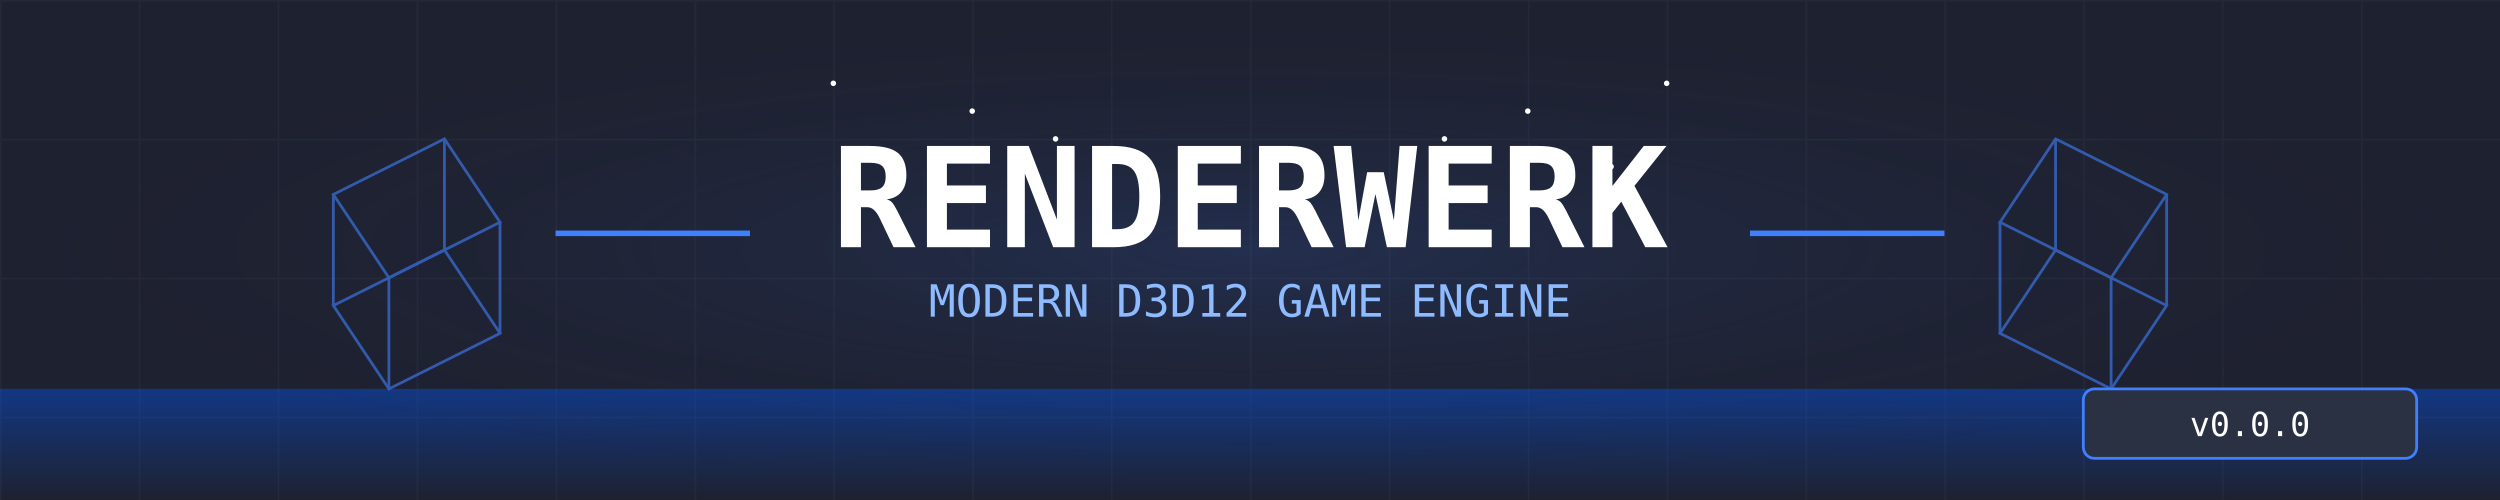
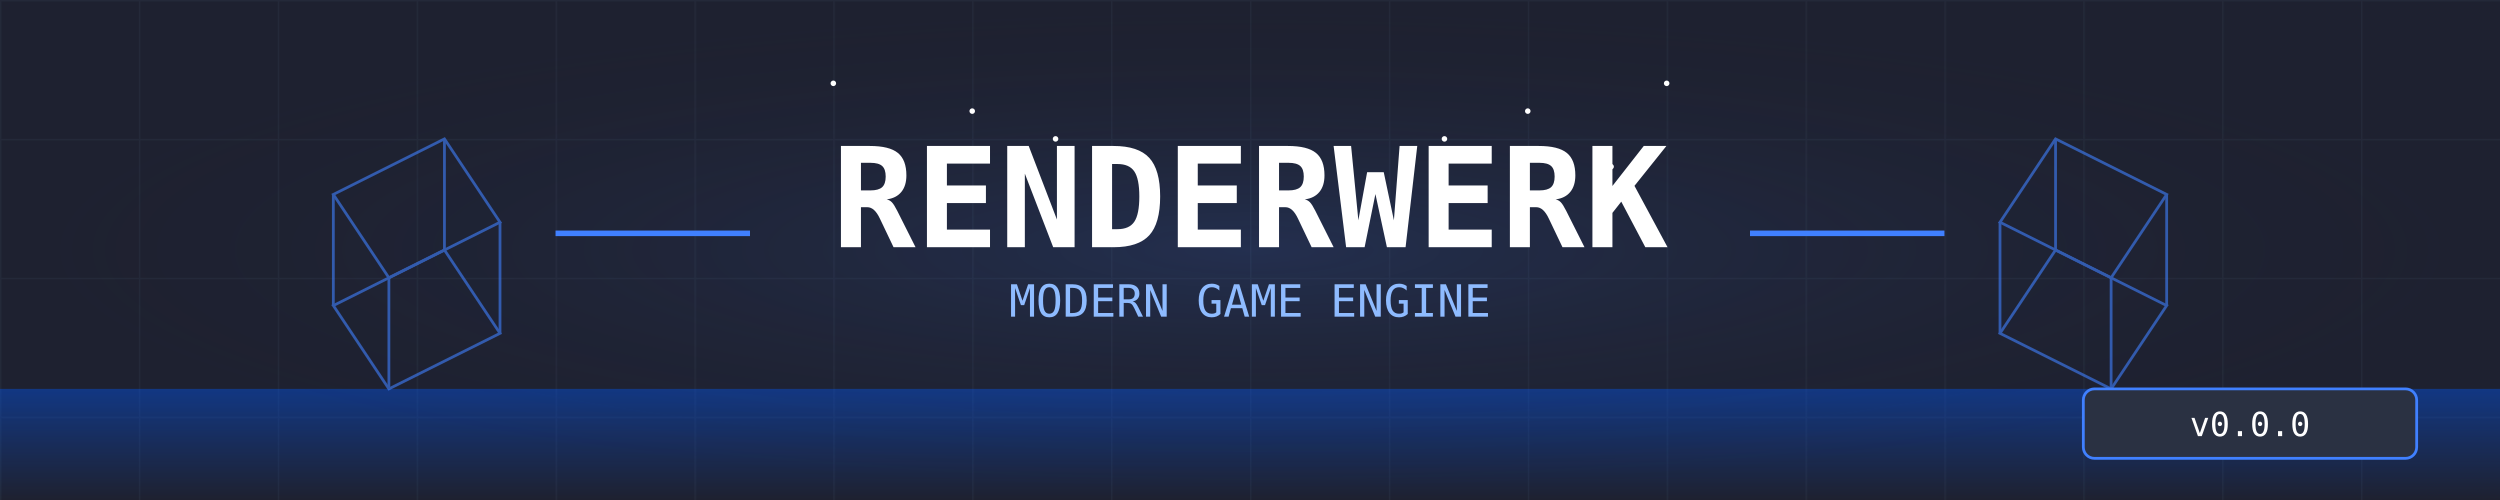
<svg xmlns="http://www.w3.org/2000/svg" viewBox="0 0 900 180">
  <rect width="900" height="180" fill="#1E2130" />
  <pattern id="grid" width="50" height="50" patternUnits="userSpaceOnUse">
    <path d="M 50 0 L 0 0 0 50" fill="none" stroke="#2A3142" stroke-width="1" />
  </pattern>
  <rect width="900" height="180" fill="url(#grid)" opacity="0.5" />
  <rect x="0" y="140" width="900" height="40" fill="url(#glowGradient)" />
  <linearGradient id="glowGradient" x1="0%" y1="0%" x2="0%" y2="100%">
    <stop offset="0%" stop-color="#0059ff" stop-opacity="0.4" />
    <stop offset="100%" stop-color="#0059ff" stop-opacity="0" />
  </linearGradient>
  <radialGradient id="centerGlow" cx="50%" cy="50%" r="50%" fx="50%" fy="50%">
    <stop offset="0%" stop-color="#4080FF" stop-opacity="0.15" />
    <stop offset="100%" stop-color="#1E2130" stop-opacity="0" />
  </radialGradient>
  <rect width="900" height="180" fill="url(#centerGlow)" />
  <text x="450" y="89" font-family="'Recursive Mono', monospace" font-size="50" font-weight="700" text-anchor="middle" fill="#ffffff" filter="url(#textGlow)">RENDERWERK</text>
-   <text x="450" y="114" font-family="'Recursive Mono', monospace" font-size="16" text-anchor="middle" fill="#8EBBFF">MODERN D3D12 GAME ENGINE</text>
+   <text x="450" y="114" font-family="'Recursive Mono', monospace" font-size="16" text-anchor="middle" fill="#8EBBFF">MODERN GAME ENGINE</text>
  <path d="M 270 84 L 200 84" stroke="#4080FF" stroke-width="2" />
  <path d="M 630 84 L 700 84" stroke="#4080FF" stroke-width="2" />
  <g opacity="0.6">
    <path d="M 120,70 L 160,50 L 180,80 L 140,100 Z" fill="none" stroke="#4080FF" stroke-width="1" />
    <path d="M 160,50 L 160,90" fill="none" stroke="#4080FF" stroke-width="1" />
    <path d="M 180,80 L 180,120" fill="none" stroke="#4080FF" stroke-width="1" />
    <path d="M 140,100 L 140,140" fill="none" stroke="#4080FF" stroke-width="1" />
    <path d="M 120,70 L 120,110" fill="none" stroke="#4080FF" stroke-width="1" />
    <path d="M 120,110 L 160,90 L 180,120 L 140,140 Z" fill="none" stroke="#4080FF" stroke-width="1" />
  </g>
  <g opacity="0.6">
    <path d="M 780,70 L 740,50 L 720,80 L 760,100 Z" fill="none" stroke="#4080FF" stroke-width="1" />
    <path d="M 740,50 L 740,90" fill="none" stroke="#4080FF" stroke-width="1" />
    <path d="M 720,80 L 720,120" fill="none" stroke="#4080FF" stroke-width="1" />
    <path d="M 760,100 L 760,140" fill="none" stroke="#4080FF" stroke-width="1" />
    <path d="M 780,70 L 780,110" fill="none" stroke="#4080FF" stroke-width="1" />
    <path d="M 780,110 L 740,90 L 720,120 L 760,140 Z" fill="none" stroke="#4080FF" stroke-width="1" />
  </g>
  <circle cx="550" cy="40" r="1" fill="#ffffff" />
  <circle cx="580" cy="60" r="1" fill="#ffffff" />
  <circle cx="600" cy="30" r="1" fill="#ffffff" />
  <circle cx="520" cy="50" r="1" fill="#ffffff" />
  <circle cx="350" cy="40" r="1" fill="#ffffff" />
  <circle cx="320" cy="60" r="1" fill="#ffffff" />
  <circle cx="300" cy="30" r="1" fill="#ffffff" />
  <circle cx="380" cy="50" r="1" fill="#ffffff" />
  <rect x="750" y="140" width="120" height="25" rx="4" fill="#2A3142" stroke="#4080FF" stroke-width="1" />
  <text x="810" y="157" font-family="'Recursive Mono', monospace" font-size="12" text-anchor="middle" fill="#ffffff">v0.0.0</text>
</svg>
